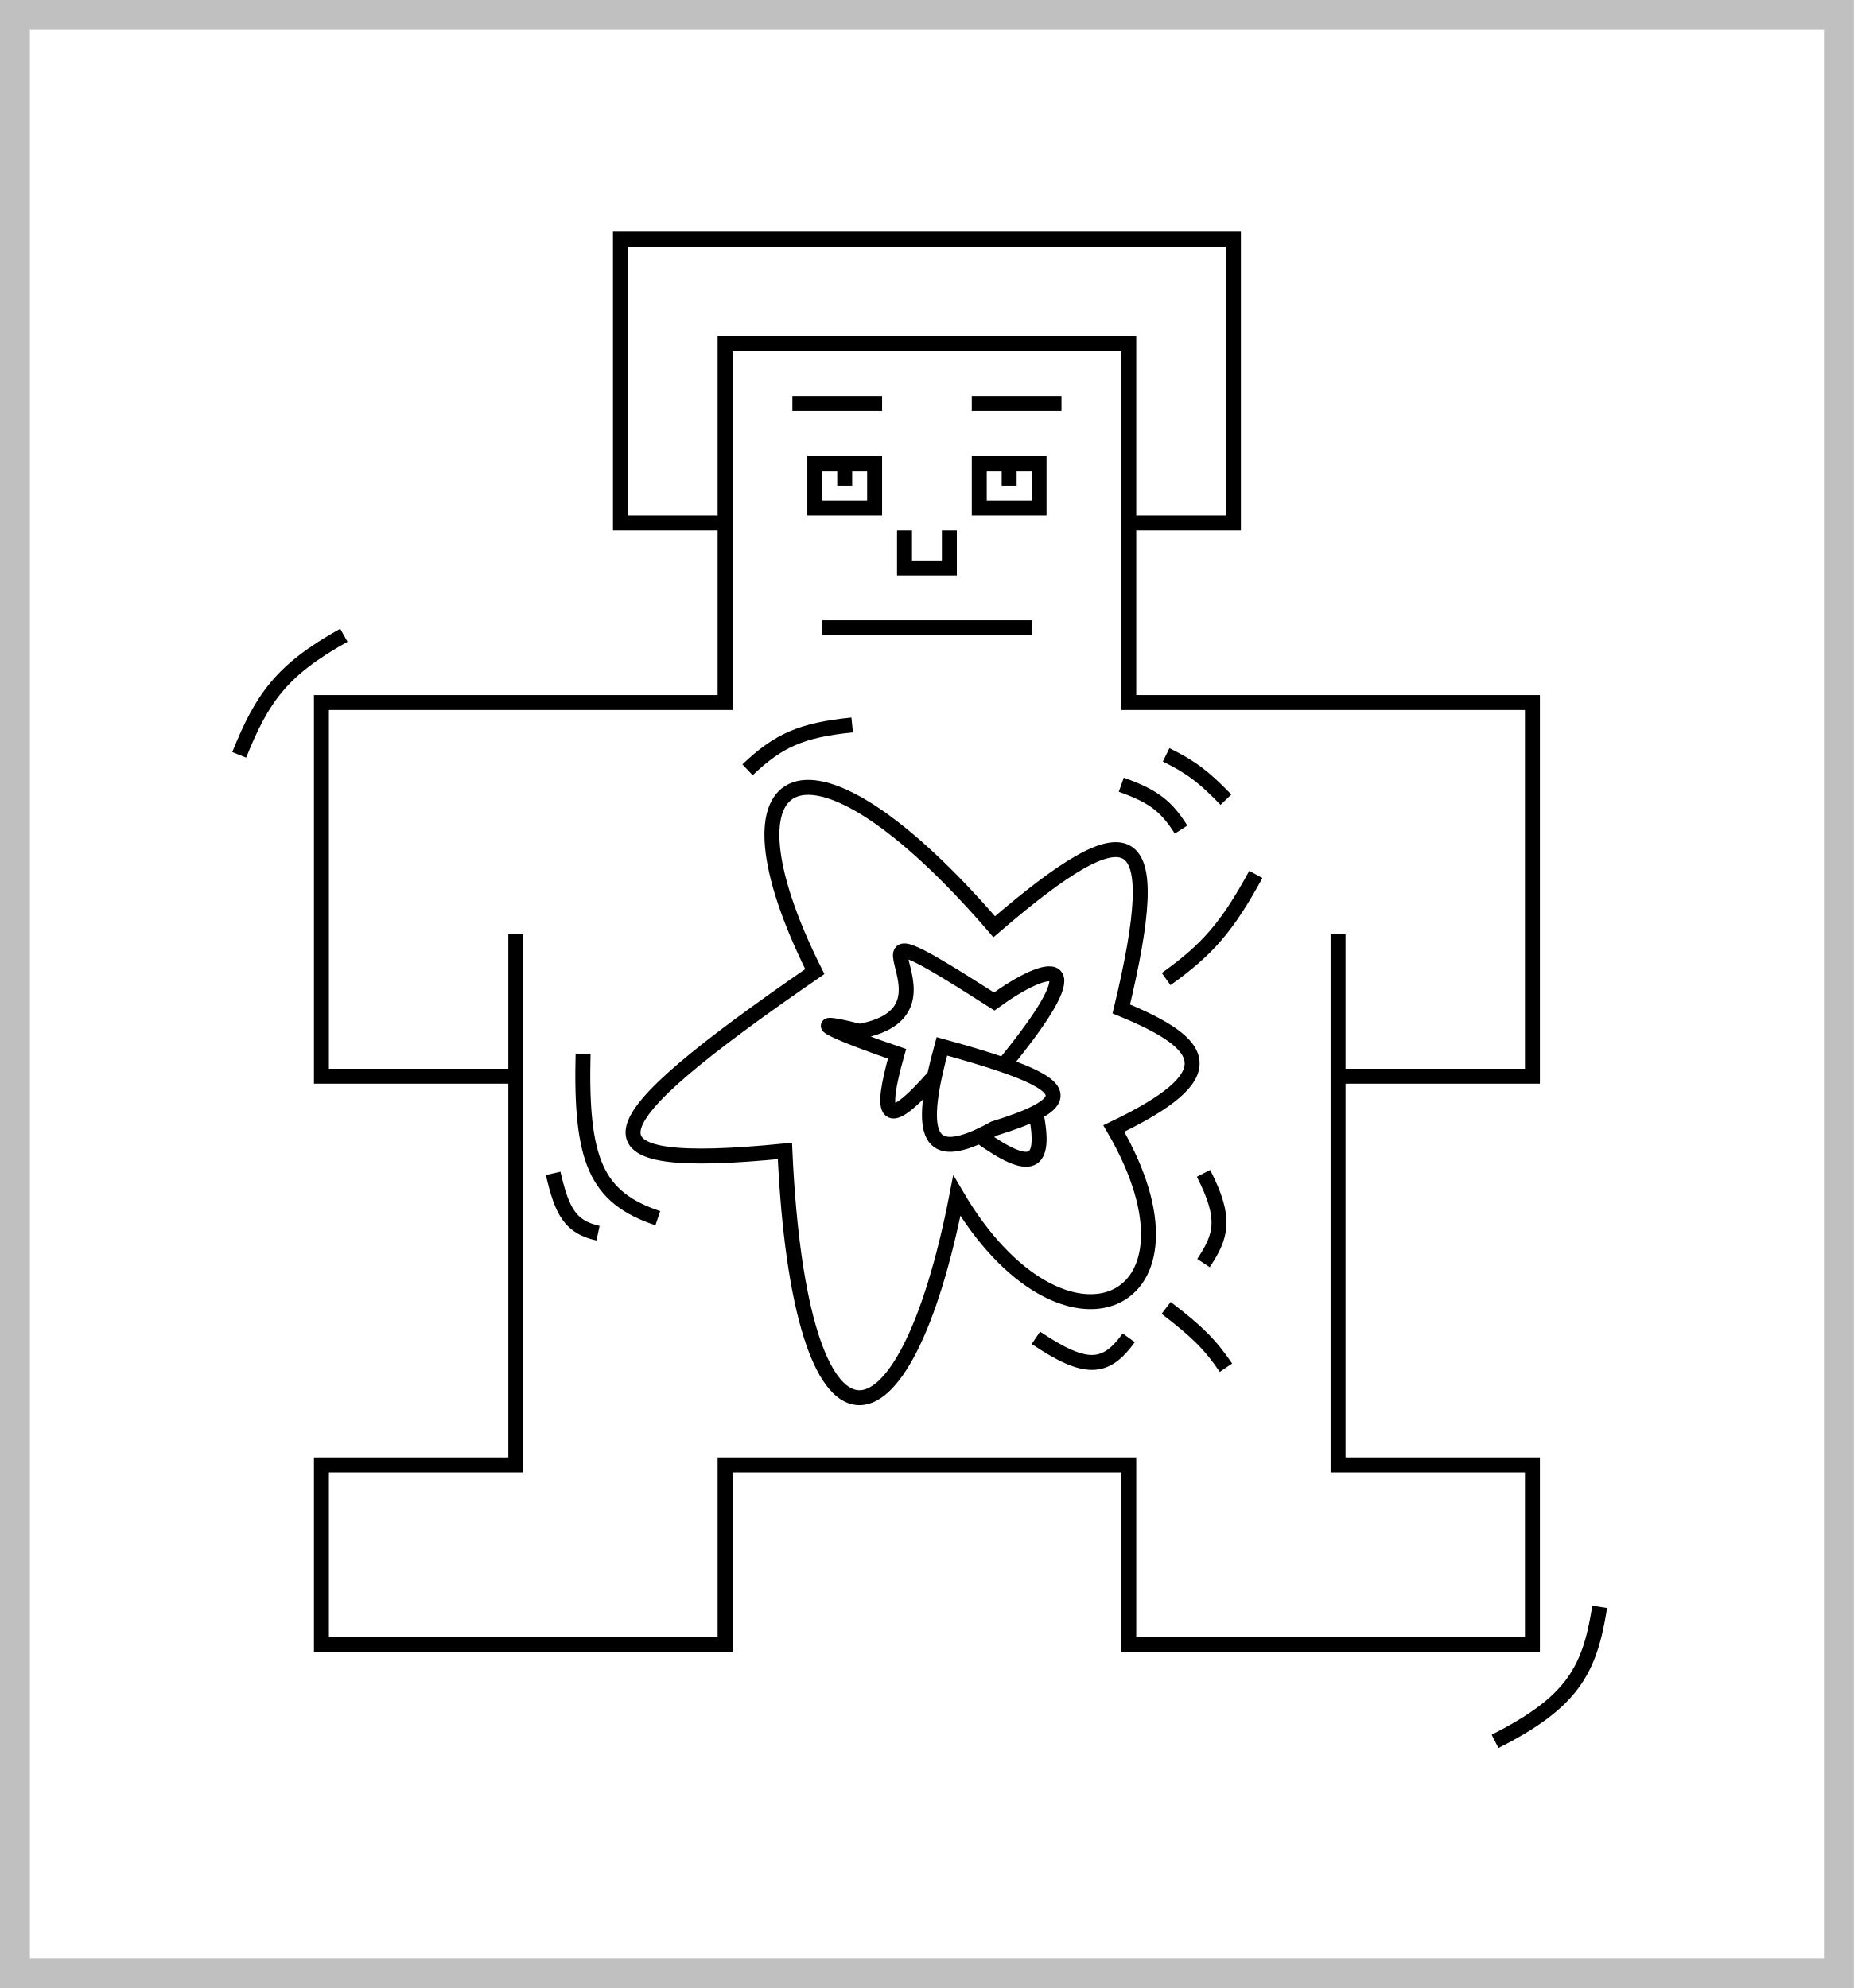
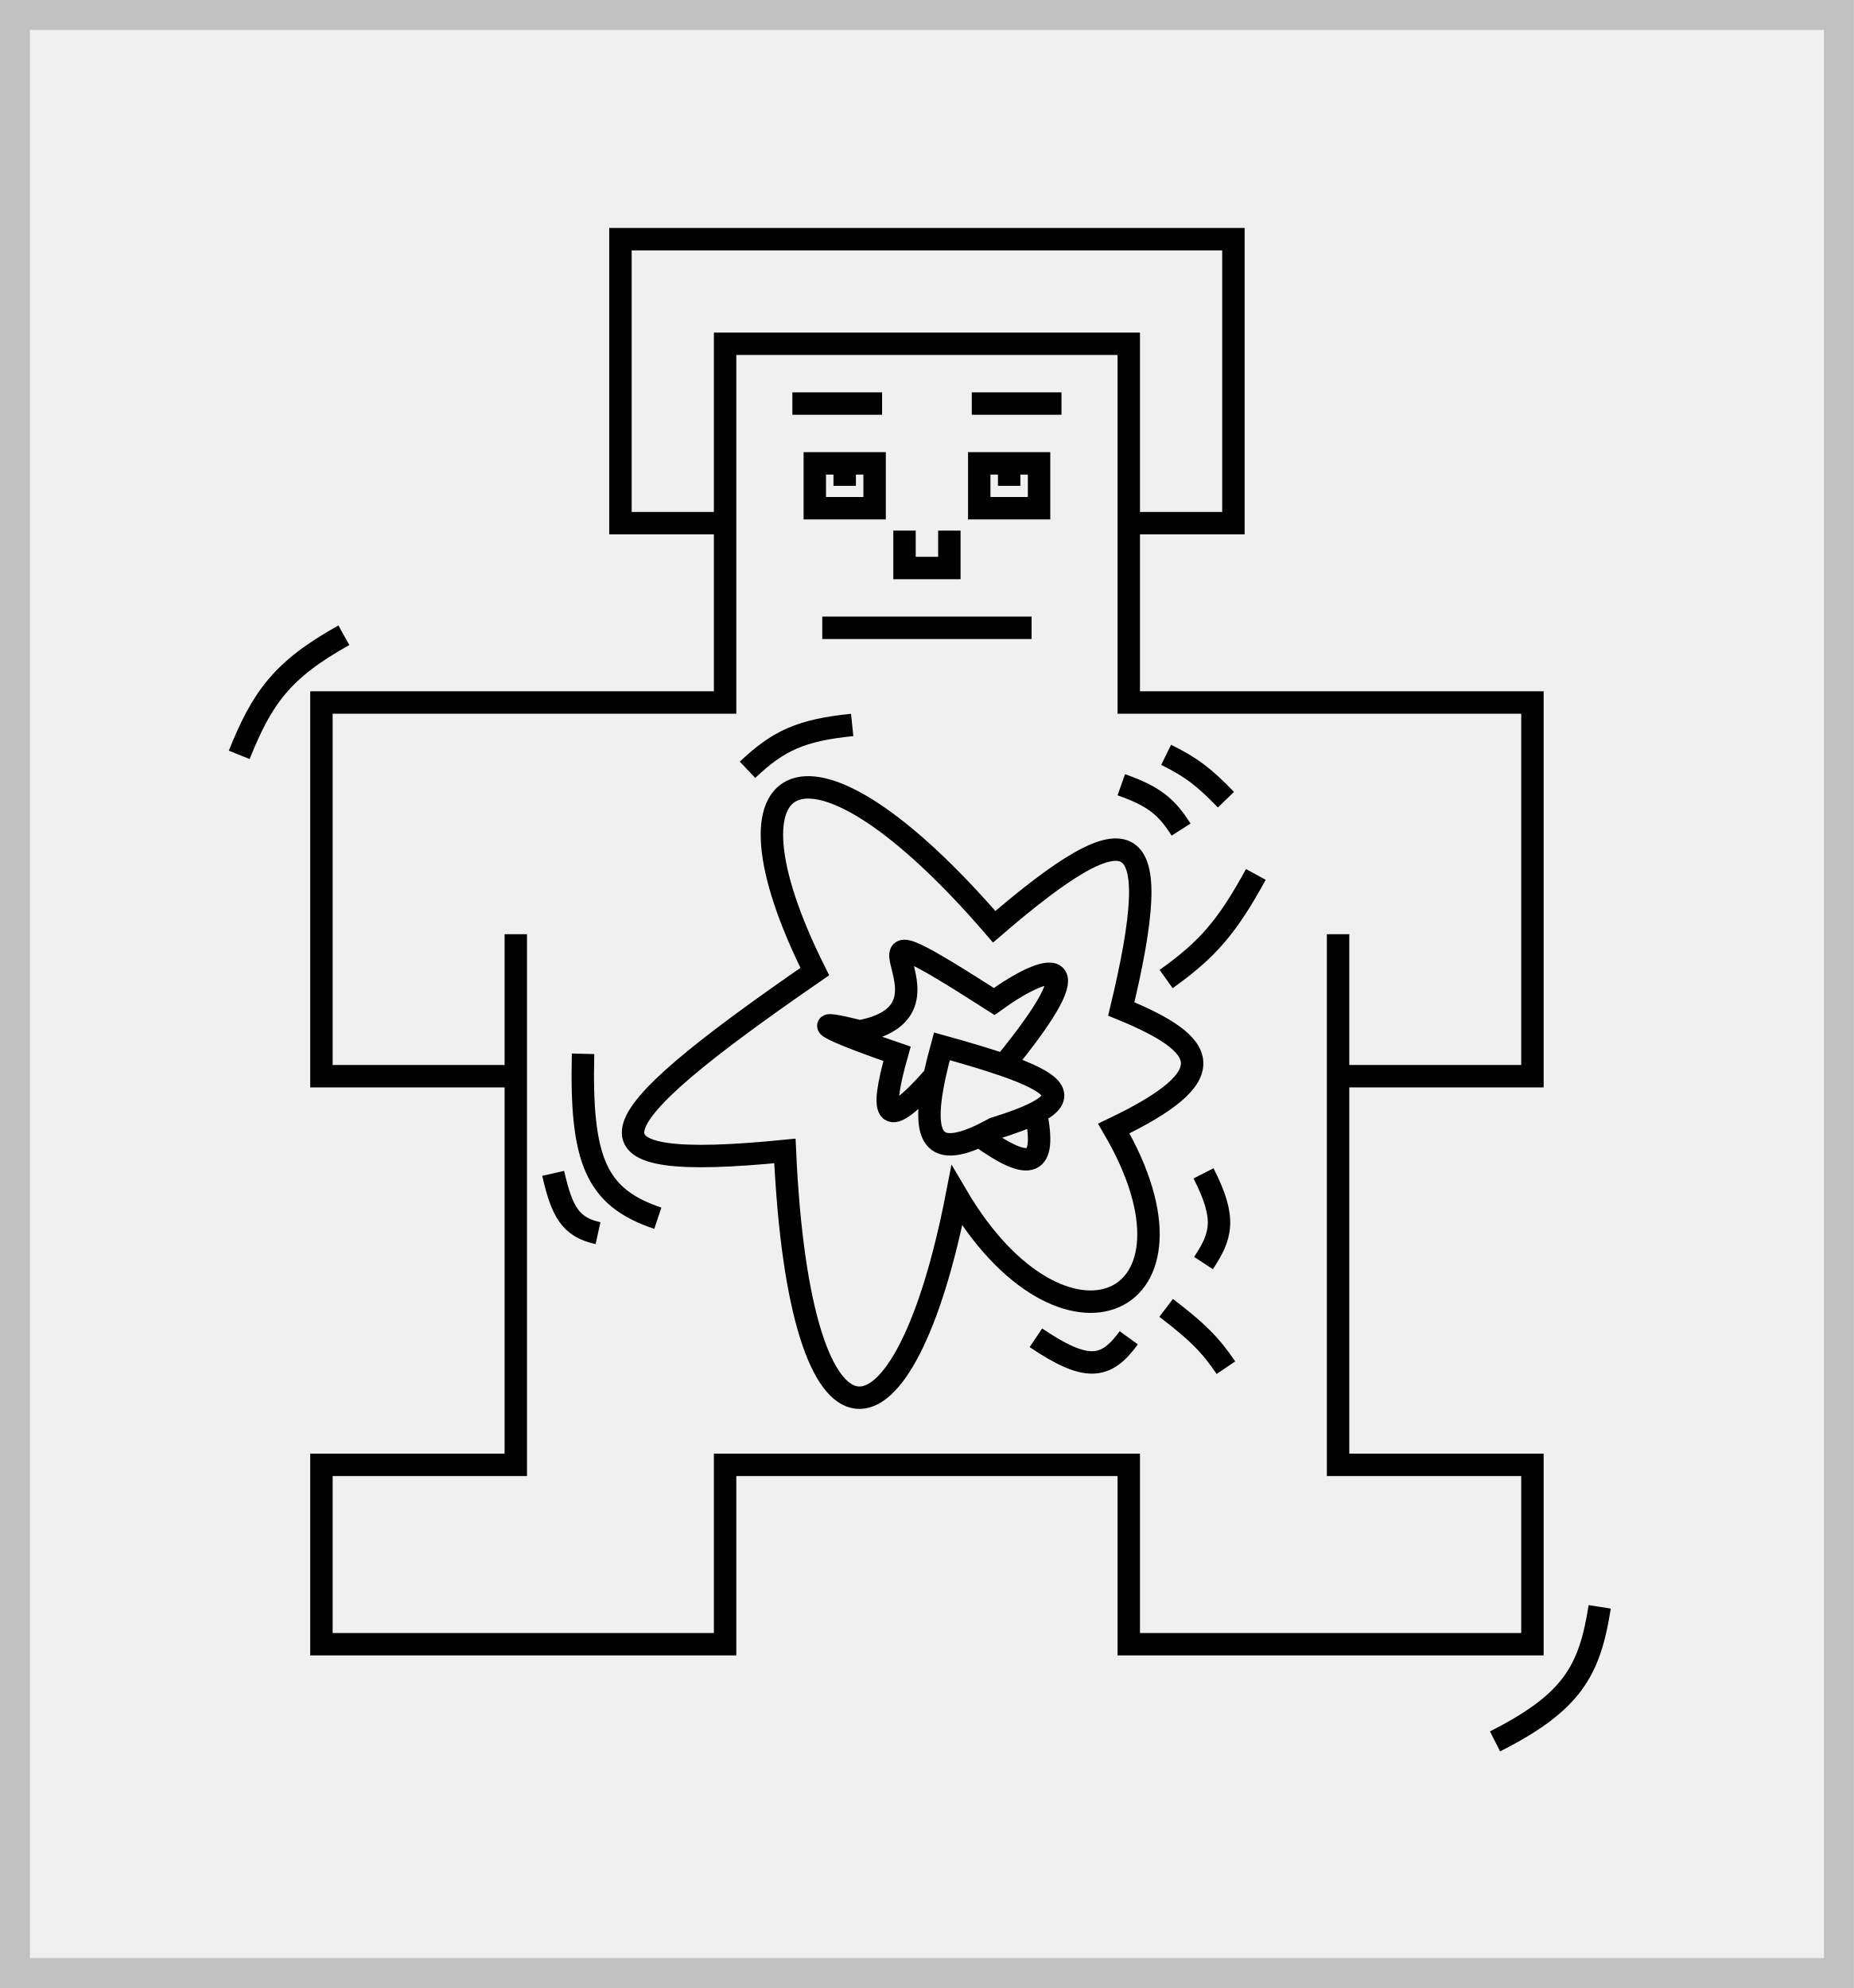
<svg xmlns="http://www.w3.org/2000/svg" width="124" height="133" viewBox="0 0 124 133" fill="none">
-   <rect x="1" y="1" width="122" height="131" fill="white" stroke="#C0C0C0" stroke-width="2" />
-   <path d="M75.5 35H82.5V16H41.5V35H48.5M48.5 35V23H75.5V47H102.5V72H89.5V62.5V98H102.5V110H75.5V98H48.5V110H21.5V98H34.5V72M48.5 35V47H21.5V72H34.5M34.5 62.5V72M53 27H59M65 27H71M56.5 31H54.5V34H58.5V31H56.5ZM56.5 31V32.5M67.5 31H65.5V34H69.5V31H67.5ZM67.5 31V32.5M60.5 35.5V38H63.5V35.5M55 42H69M67.142 71.253C66.03 70.868 64.645 70.455 63 70C61.424 75.739 61.992 77.623 65.518 76M67.142 71.253C70.561 72.436 71.404 73.357 69.288 74.443M67.142 71.253C73.5 63.5 70.063 64.422 66.5 67C54 59 65.5 67.5 57.5 69C53.067 67.872 56.526 69.325 60 70.5C58.804 74.746 59.178 75.77 62.5 72M69.288 74.443C68.64 74.776 67.714 75.124 66.5 75.5C66.15 75.693 65.823 75.859 65.518 76M69.288 74.443C70 78 69 78.5 65.518 76M75 52.5C77.238 53.29 78.034 53.992 79 55.5M78 50.5C79.692 51.332 80.56 52.009 82 53.5M84 58.5C82.072 62.028 80.764 63.525 78 65.5M80.5 78.5C82.068 81.564 81.682 82.7 80.5 84.5M78 87.5C80.093 89.093 80.964 89.975 82 91.5M69.288 89.5C72.658 91.768 73.958 91.627 75.5 89.5M39 70.5C38.822 77.634 39.862 80.116 44 81.5M50 51.5C52.067 49.542 53.569 48.85 57 48.5M107 107.5C106.33 111.776 105.17 113.883 100 116.5M23 42.5C18.831 44.821 17.53 46.701 16 50.5M37 78.5C37.587 81.06 38.15 82.095 40 82.5M52.5 77C53.5 99 60.5 98 64 80C71.088 92.058 81.5 87.5 74.5 75.5C81.941 71.936 80.858 69.899 75 67.5C78 55 75.875 53.936 66.5 62C54 47.5 47.5 51 54.5 65C39.244 75.518 38.085 78.433 52.5 77Z" stroke="black" />
+   <rect x="1" y="1" width="122" height="131" fill="none" stroke="#C0C0C0" stroke-width="2" />
+   <path stroke-width="1.5" d="M75.5 35H82.5V16H41.5V35H48.5M48.5 35V23H75.5V47H102.5V72H89.5V62.5V98H102.5V110H75.5V98H48.5V110H21.5V98H34.5V72M48.5 35V47H21.5V72H34.5M34.5 62.5V72M53 27H59M65 27H71M56.5 31H54.5V34H58.5V31H56.5ZM56.5 31V32.5M67.5 31H65.5V34H69.5V31H67.5ZM67.5 31V32.5M60.5 35.5V38H63.5V35.5M55 42H69M67.142 71.253C66.03 70.868 64.645 70.455 63 70C61.424 75.739 61.992 77.623 65.518 76M67.142 71.253C70.561 72.436 71.404 73.357 69.288 74.443M67.142 71.253C73.5 63.5 70.063 64.422 66.5 67C54 59 65.5 67.5 57.5 69C53.067 67.872 56.526 69.325 60 70.5C58.804 74.746 59.178 75.77 62.5 72M69.288 74.443C68.64 74.776 67.714 75.124 66.5 75.5C66.15 75.693 65.823 75.859 65.518 76M69.288 74.443C70 78 69 78.5 65.518 76M75 52.5C77.238 53.29 78.034 53.992 79 55.5M78 50.5C79.692 51.332 80.56 52.009 82 53.5M84 58.5C82.072 62.028 80.764 63.525 78 65.5M80.5 78.5C82.068 81.564 81.682 82.7 80.5 84.5M78 87.5C80.093 89.093 80.964 89.975 82 91.5M69.288 89.5C72.658 91.768 73.958 91.627 75.5 89.5M39 70.5C38.822 77.634 39.862 80.116 44 81.5M50 51.5C52.067 49.542 53.569 48.85 57 48.5M107 107.5C106.33 111.776 105.17 113.883 100 116.5M23 42.5C18.831 44.821 17.53 46.701 16 50.5M37 78.5C37.587 81.06 38.15 82.095 40 82.5M52.5 77C53.5 99 60.5 98 64 80C71.088 92.058 81.5 87.5 74.5 75.5C81.941 71.936 80.858 69.899 75 67.5C78 55 75.875 53.936 66.5 62C54 47.5 47.5 51 54.5 65C39.244 75.518 38.085 78.433 52.5 77Z" stroke="currentColor" />
</svg>
